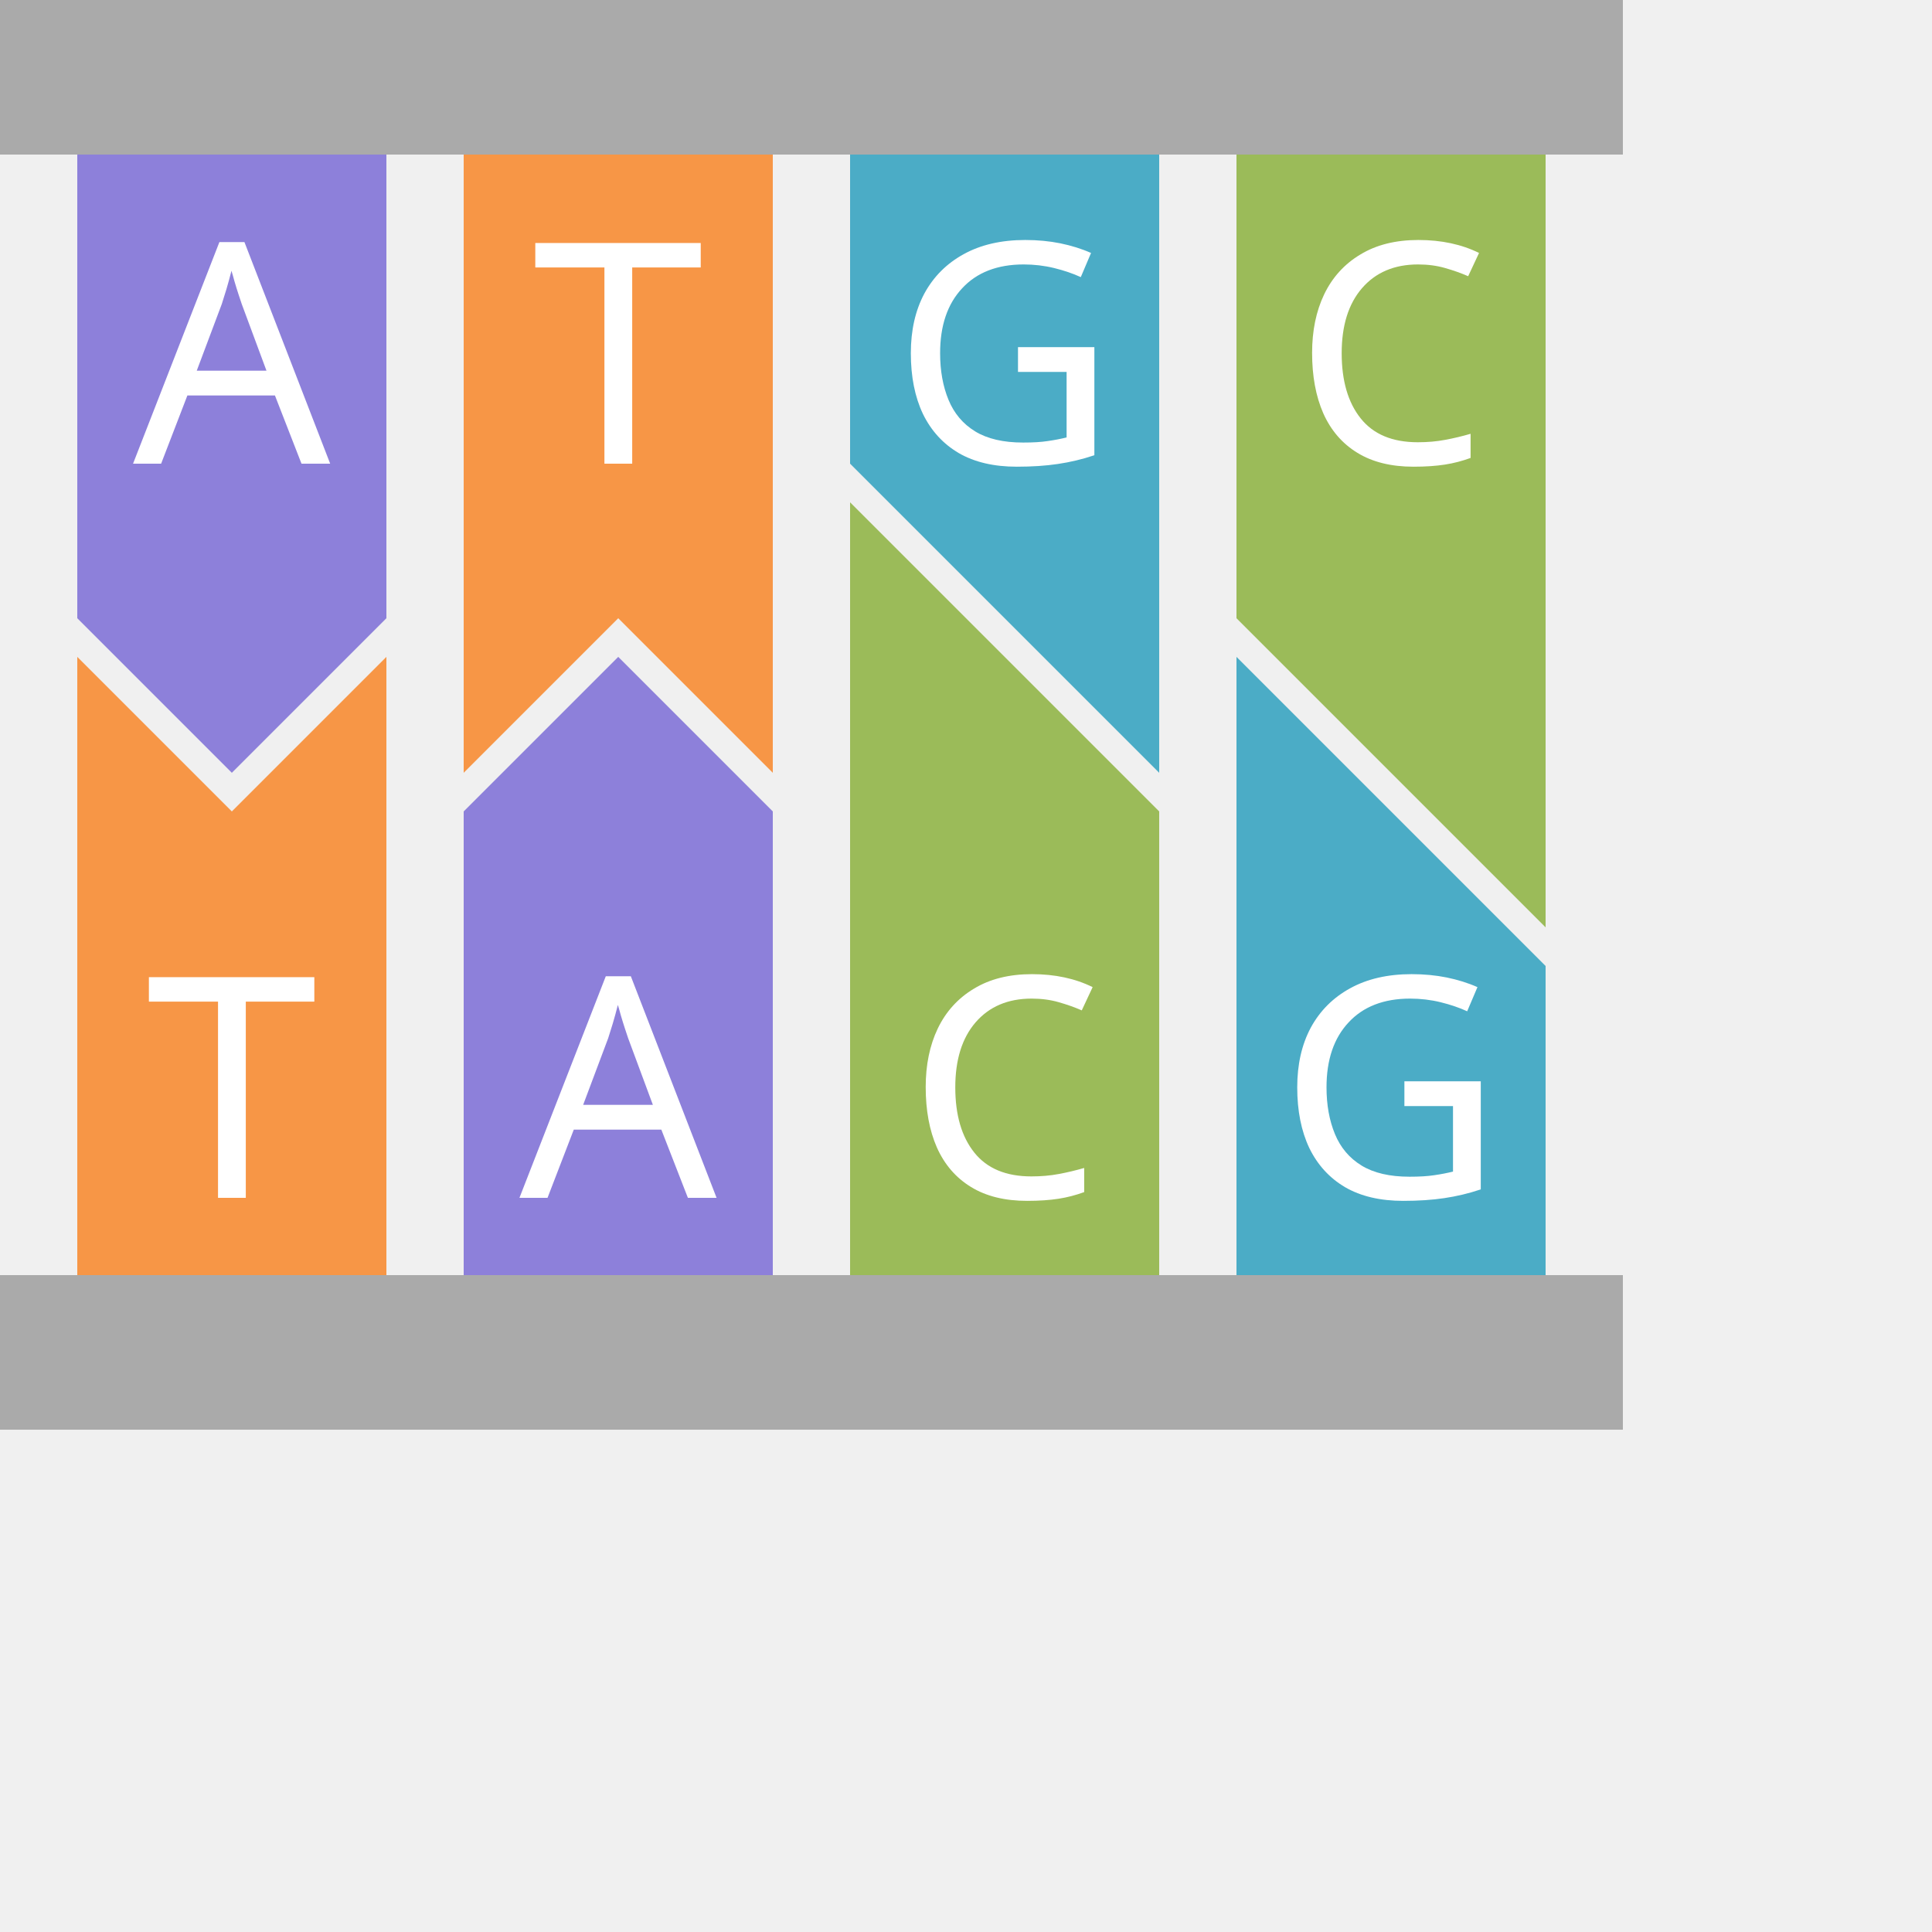
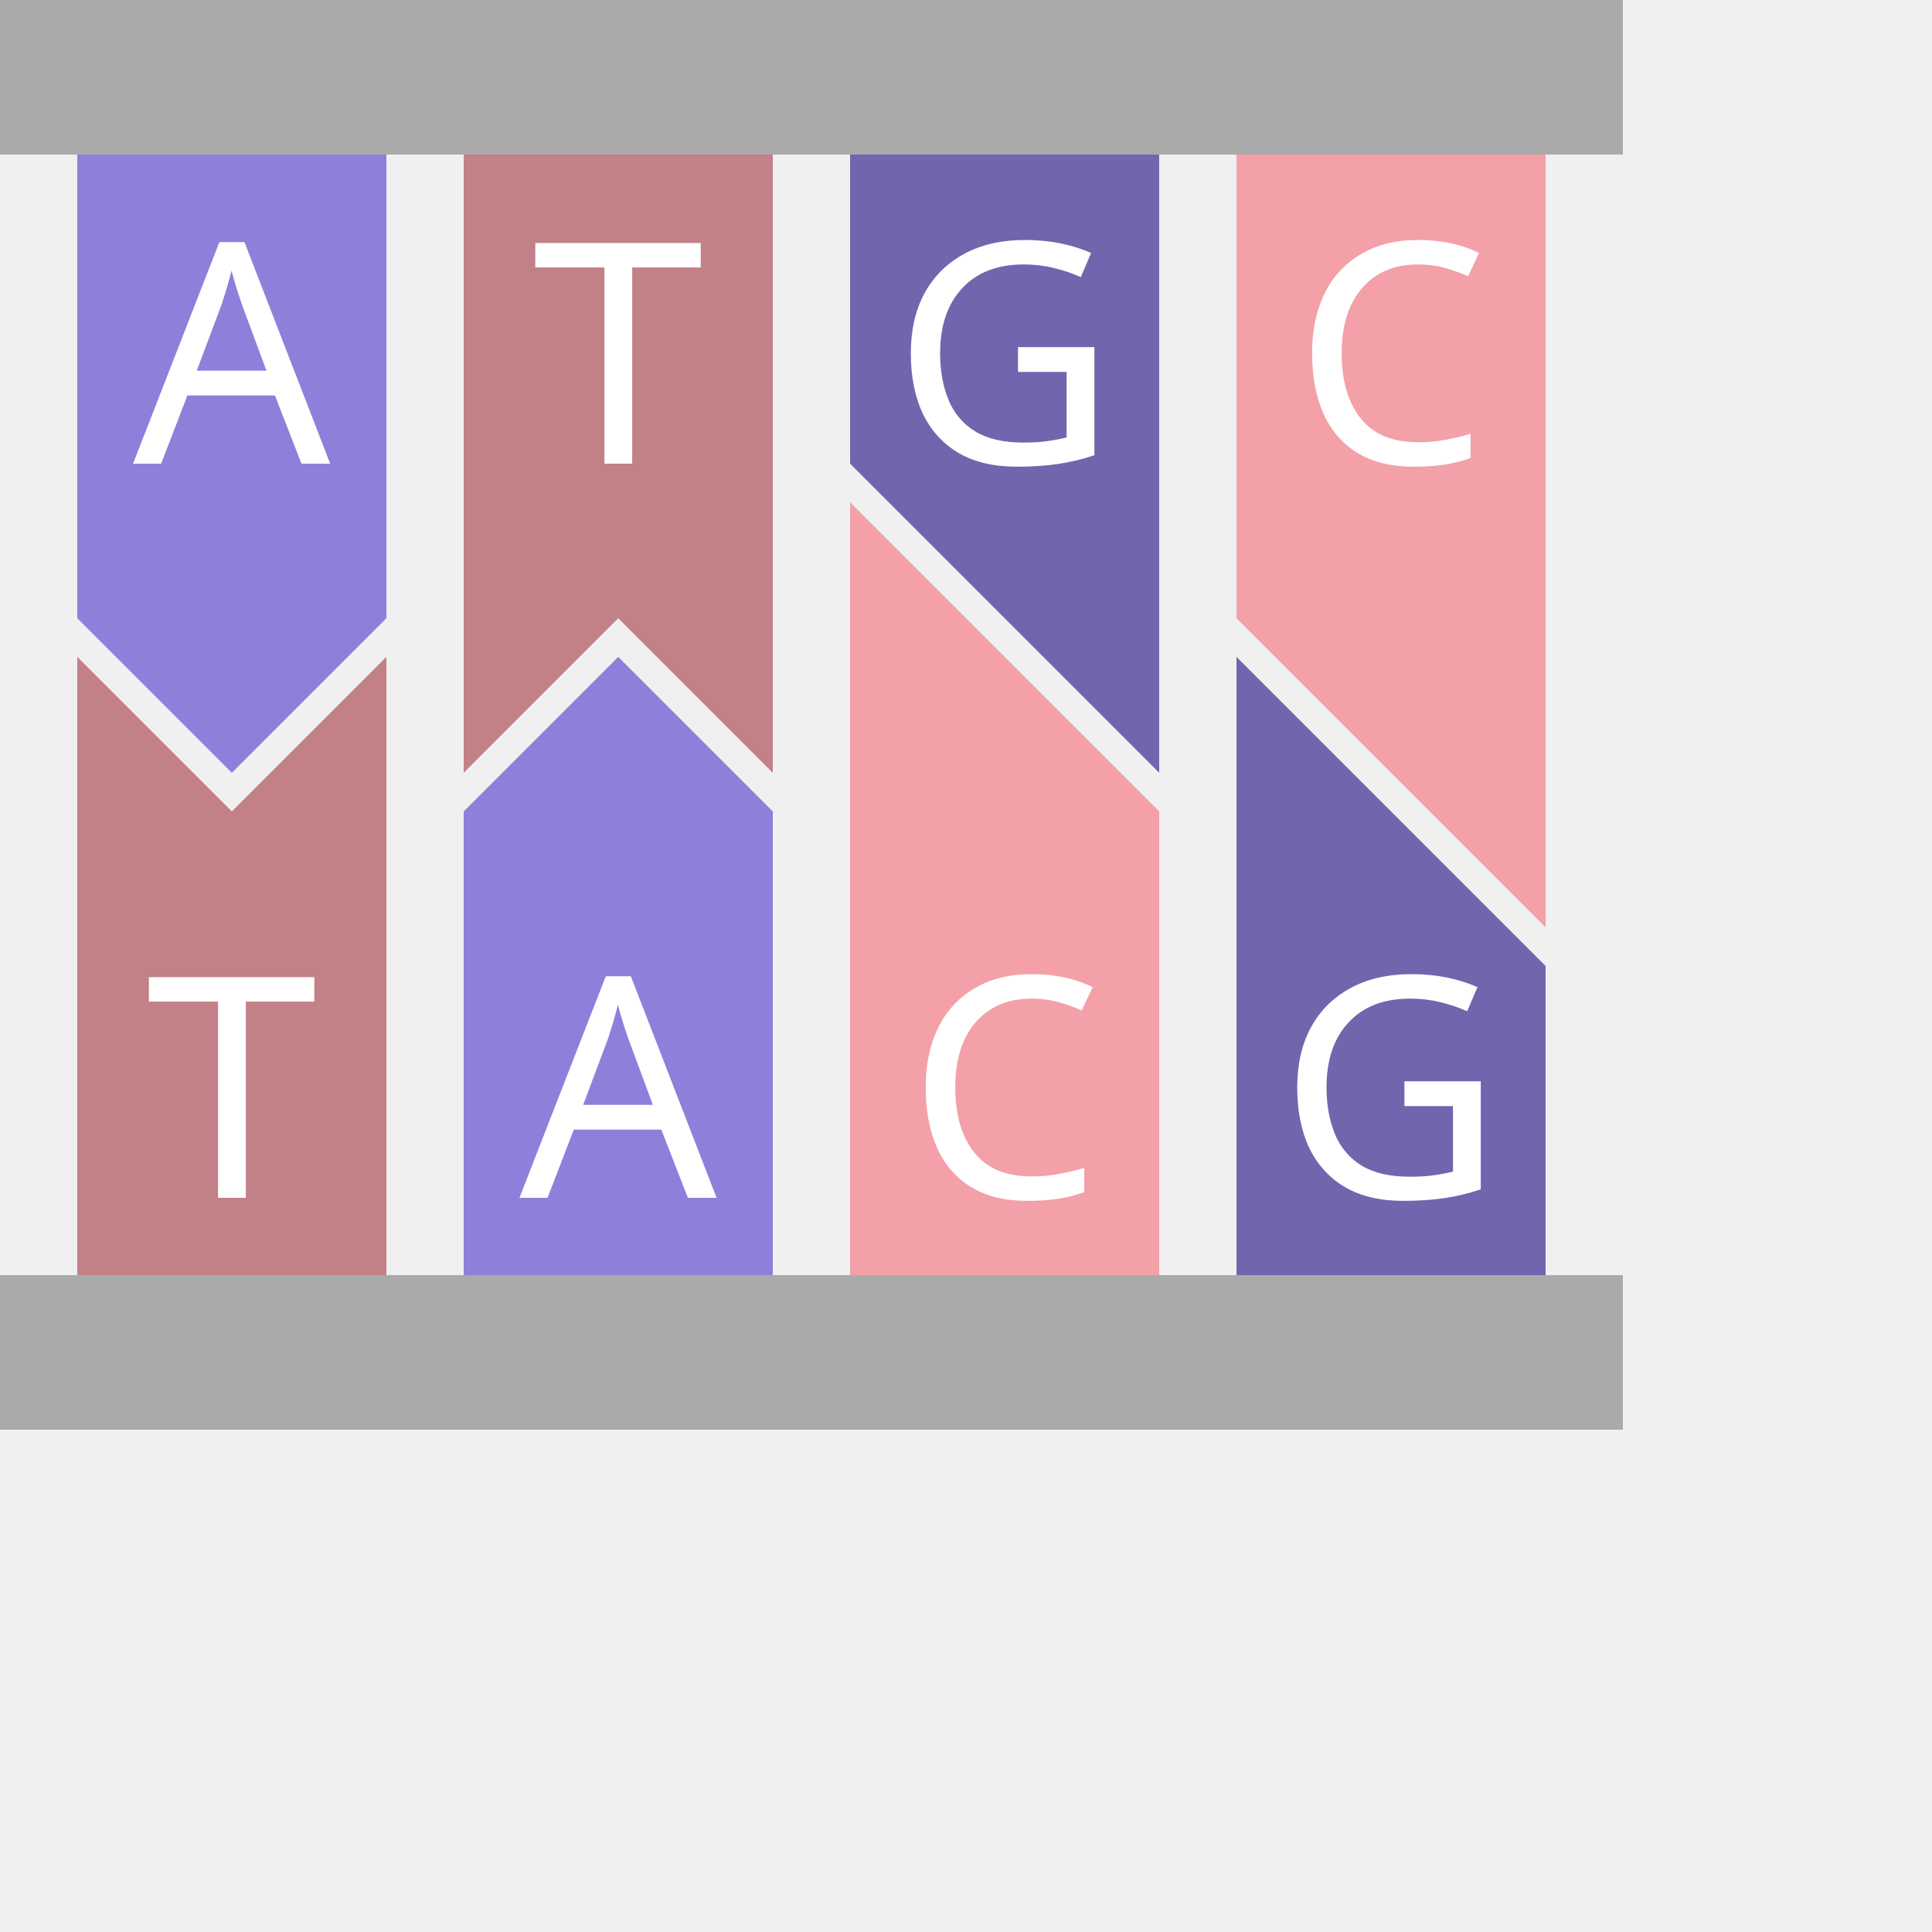
<svg xmlns="http://www.w3.org/2000/svg" xmlns:xlink="http://www.w3.org/1999/xlink" width="100" height="100">
  <style>
    rect {
    	fill: #aaa;
    }
  </style>
  <def>
    <g class="base" id="a">
      <path fill="#8D80DA" d="m0 66 h16 v-24 l-8 -8 -8 8z" />
      <text style="fill:#fff;font-family:sans;text-anchor:middle;font-size:16px;" x="8" y="62">A</text>
    </g>
    <g class="base" id="a2">
      <path fill="#8D80DA" d="m0 8 h16 v24 l-8 8 -8 -8z" />
      <text style="fill:#fff;font-family:sans;text-anchor:middle;font-size:16px;" x="8" y="24">A</text>
    </g>
    <g class="base" id="t">
-       <path fill="#f79646" d="m0 66 h16 v-32 l-8 8 -8 -8z" />
+       <path fill="#c28087" d="m0 66 h16 v-32 l-8 8 -8 -8z" />
      <text style="fill:#fff;font-family:sans;text-anchor:middle;font-size:16px;" x="8" y="62">T</text>
    </g>
    <g class="base" id="t2">
-       <path fill="#f79646" d="m0 8 h16 v32 l-8 -8 -8 8z" />
+       <path fill="#c28087" d="m0 8 h16 v32 l-8 -8 -8 8z" />
      <text style="fill:#fff;font-family:sans;text-anchor:middle;font-size:16px;" x="8" y="24">T</text>
    </g>
    <g class="base" id="g">
-       <path fill="#4bacc6" d="m0 66 h16 v-16 l-16 -16z" />
+       <path fill="#7066ae" d="m0 66 h16 v-16 l-16 -16z" />
      <text style="fill:#fff;font-family:sans;text-anchor:middle;font-size:16px;" x="8" y="62">G</text>
    </g>
    <g class="base" id="g2">
-       <path fill="#4bacc6" d="m0 8 h16 v32 l-16 -16z" />
+       <path fill="#7066ae" d="m0 8 h16 v32 l-16 -16z" />
      <text style="fill:#fff;font-family:sans;text-anchor:middle;font-size:16px;" x="8" y="24">G</text>
    </g>
    <g class="base" id="c">
-       <path fill="#9bbb59" d="m0 66 h16 v-24 l-16 -16z" />
+       <path fill="#F3A0A9" d="m0 66 h16 v-24 l-16 -16z" />
      <text style="fill:#fff;font-family:sans;text-anchor:middle;font-size:16px;" x="8" y="62">C</text>
    </g>
    <g class="base" id="c2">
-       <path fill="#9bbb59" d="m0 8 h16 v40 l-16 -16z" />
+       <path fill="#F3A0A9" d="m0 8 h16 v40 l-16 -16z" />
      <text style="fill:#fff;font-family:sans;text-anchor:middle;font-size:16px;" x="8" y="24">C</text>
    </g>
  </def>
  <use x="4" y="0" xlink:href="#a2" />
  <use x="4" y="0" xlink:href="#t" />
  <use x="24" y="0" xlink:href="#t2" />
  <use x="24" y="0" xlink:href="#a" />
  <use x="44" y="0" xlink:href="#g2" />
  <use x="44" y="0" xlink:href="#c" />
  <use x="64" y="0" xlink:href="#c2" />
  <use x="64" y="0" xlink:href="#g" />
  <rect x="0" y="0" width="84" height="8" />
  <rect x="0" y="66" width="84" height="8" />
</svg>
